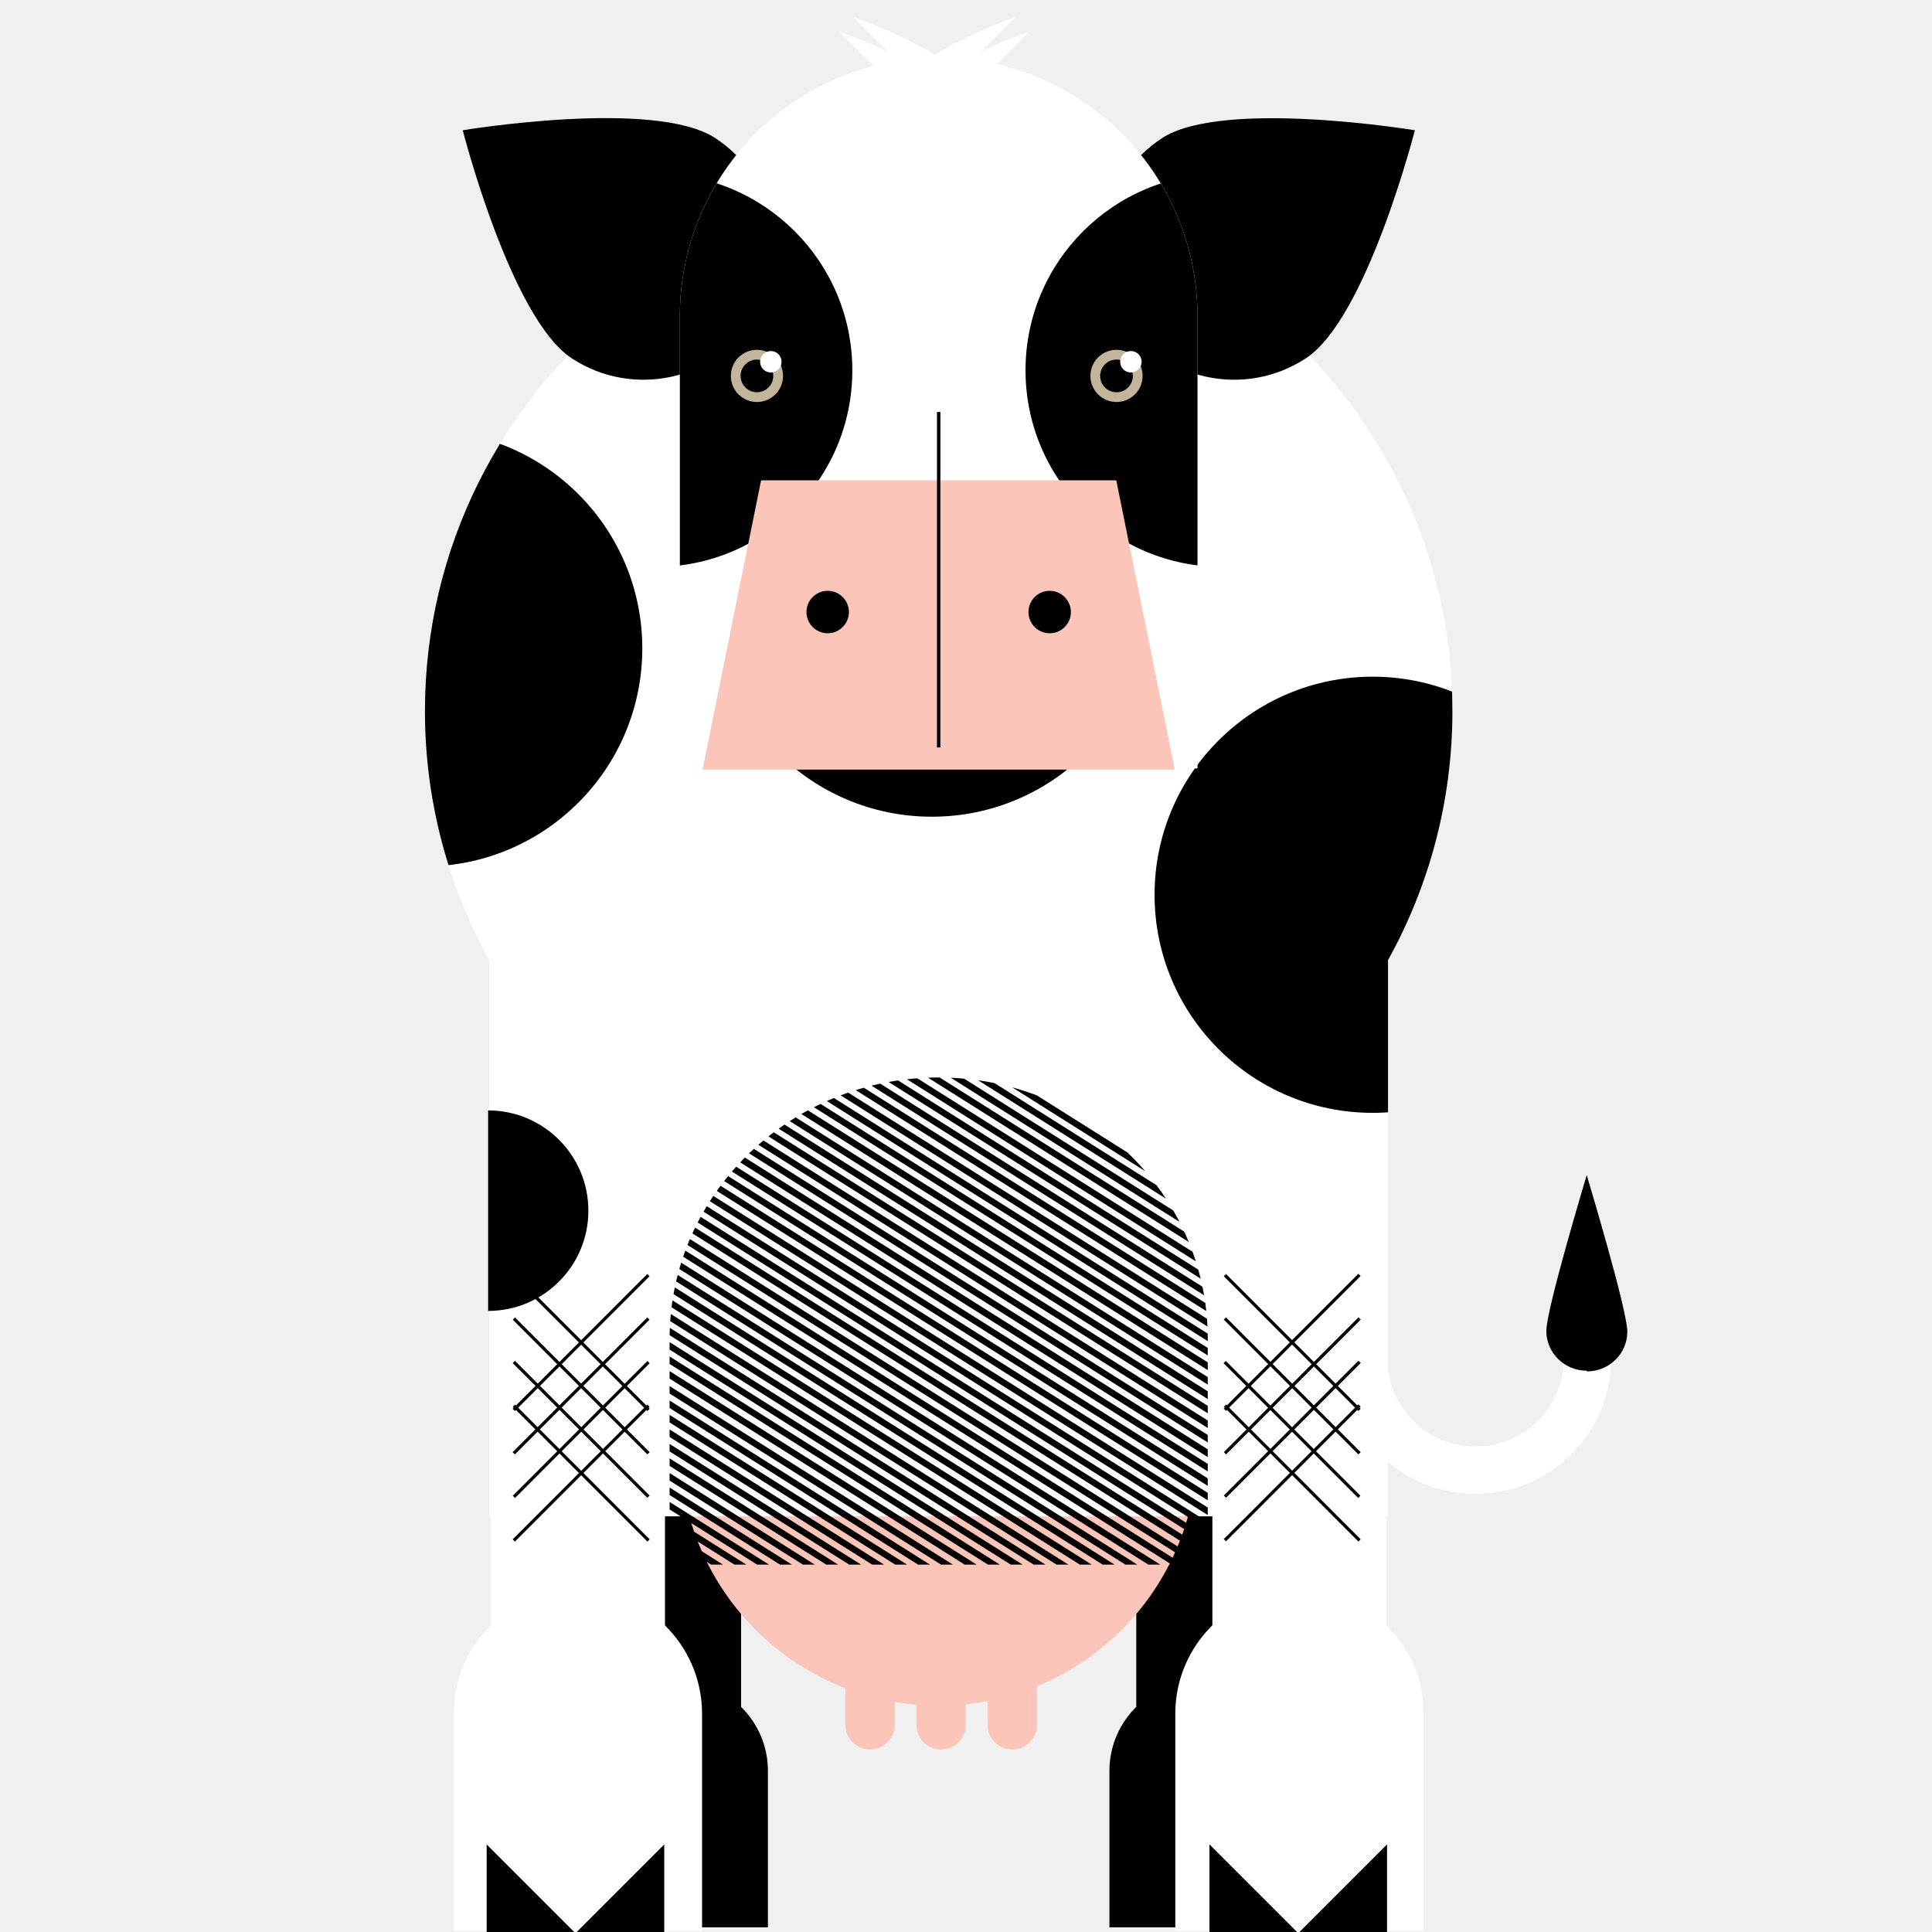
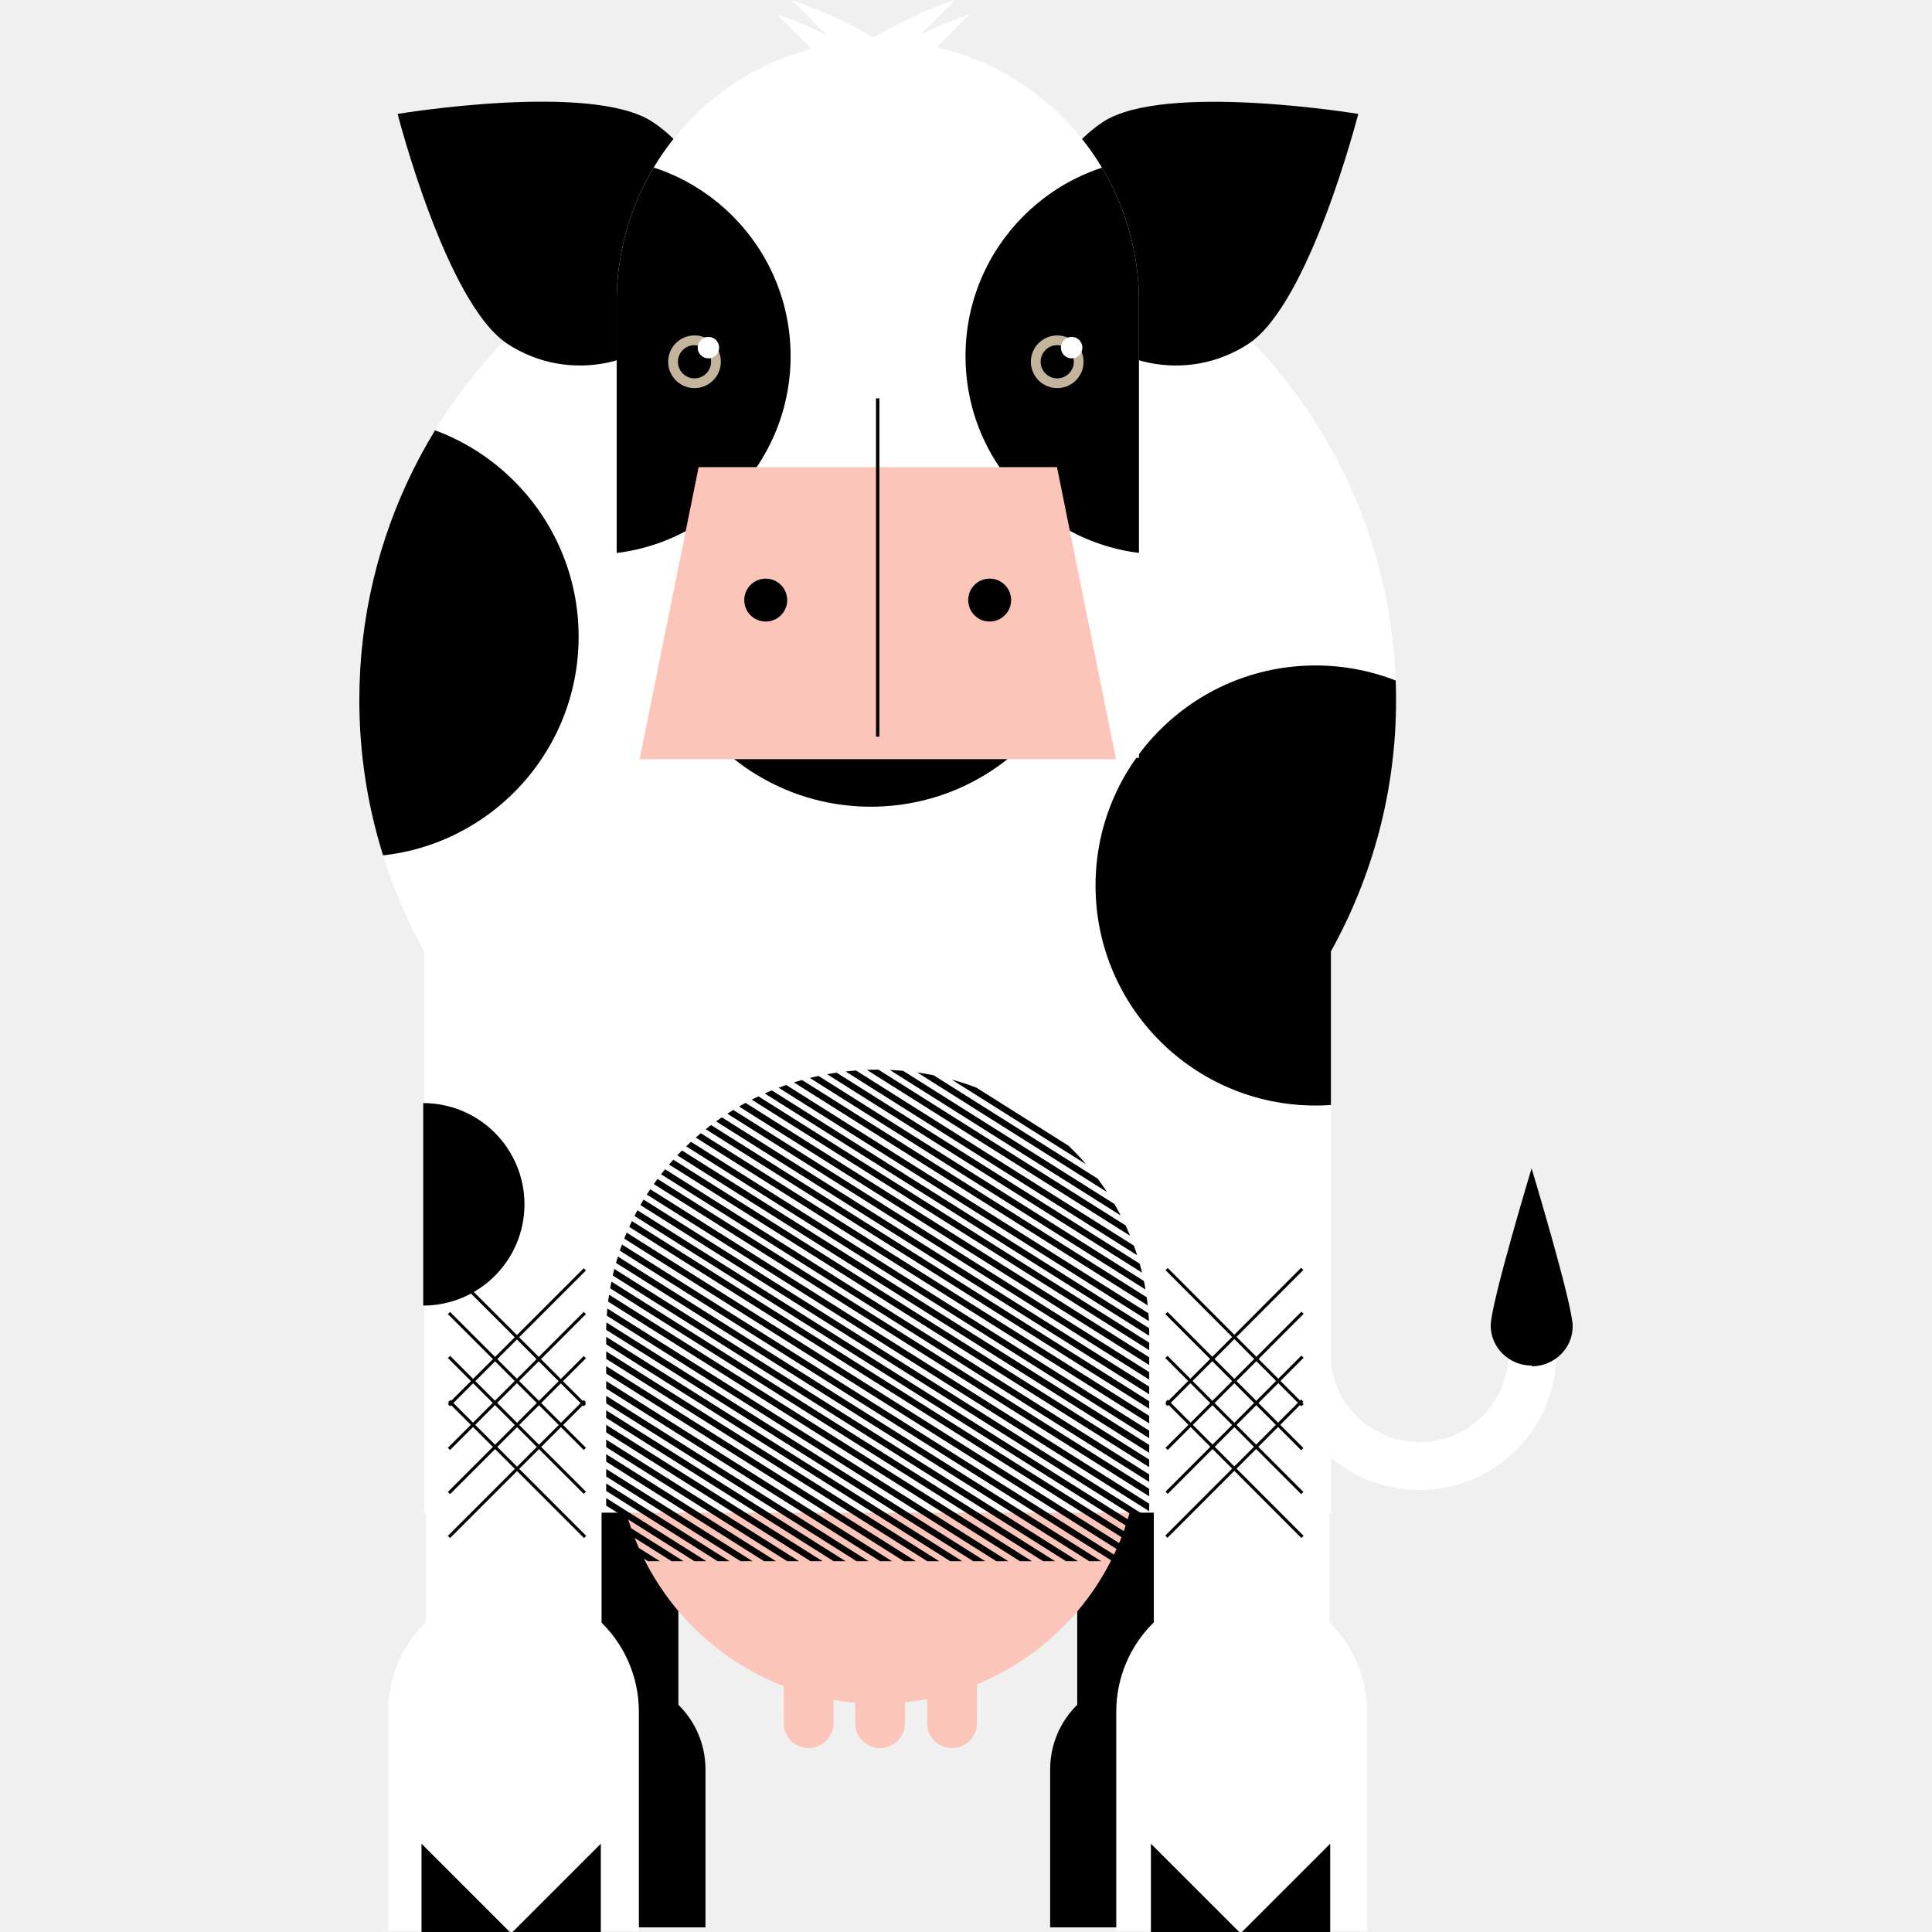
<svg xmlns="http://www.w3.org/2000/svg" xmlns:xlink="http://www.w3.org/1999/xlink" id="Layer_1" viewBox="0 0 792 792">
  <style>
    .st0{fill:#FFFFFF;} .st1{fill:#FBC5BA;} .st2{clip-path:url(#SVGID_3_);} .st3{clip-path:url(#SVGID_5_);} .st4{clip-path:url(#SVGID_8_);} .st5{clip-path:url(#SVGID_10_);} .st6{clip-path:url(#SVGID_12_);} .st7{clip-path:url(#SVGID_14_);} .st8{stroke:#C2B59B;stroke-width:4;}
  </style>
  <g id="Layer_2">
-     <path class="st0" d="M454.1 111.4C436.1 33.7 349.9 7.1 349.9 7.1l104.2 104.3z" />
-     <path class="st0" d="M448.3 117.2C430.2 39.5 344 13 344 13l104.3 104.2z" />
-     <path class="st0" d="M454.1 142.9c-18-77.7-104.2-104.2-104.2-104.2l104.2 104.2z" />
-     <path class="st0" d="M448.3 148.8C430.2 71.1 344 44.5 344 44.5l104.3 104.3z" />
-     <path class="st0" d="M311.9 111.4C330 33.7 416.2 7.1 416.2 7.1L311.9 111.4z" />
-     <path class="st0" d="M317.8 117.2C335.8 39.5 422 13 422 13L317.8 117.2z" />
-     <path class="st0" d="M311.9 142.9C330 65.2 416.2 38.7 416.2 38.7L311.9 142.9z" />
-     <path class="st0" d="M317.8 148.8C335.8 71.1 422 44.5 422 44.5L317.8 148.8z" />
-     <path id="SVGID_1_" class="st0" d="M549.3 371.7v185.1c0 30.7 24.9 55.6 55.6 55.6 30.7 0 55.6-24.9 55.6-55.6h-19.4c0 10-4 19-10.6 25.6-6.6 6.6-15.6 10.6-25.6 10.6-10 0-19-4-25.6-10.6-6.6-6.6-10.6-15.6-10.6-25.6V371.7h-19.4z" />
-     <path d="M650.5 561.9c-9.2 0-16.6-7.3-16.6-16.3s16.6-64 16.6-64M650.5 562.2c9.2 0 16.6-7.3 16.6-16.3s-16.6-64-16.6-64M314.8 790.1v-64.5c-.2-20.1-16.5-36.4-36.7-36.4s-36.5 16.3-36.7 36.4v64.5" />
-     <path d="M252.3 620.9h51.5v147.2h-51.5zM528.2 790.1v-64.5c-.2-20.1-16.5-36.4-36.7-36.4s-36.5 16.3-36.7 36.4v64.5" />
-     <path d="M465.8 620.9h51.5v147.2h-51.5z" />
-     <path class="st1" d="M278.7 407.8V594c.5 58.2 47.8 105.2 106.1 105.2s105.6-47 106.1-105.2V407.8" />
-     <path class="st1" d="M346.6 689.6v17.6c0 5.5 4.5 10 10.1 10 5.5 0 10-4.5 10.1-10v-17.6M375.7 689.6v17.6c0 5.5 4.5 10 10.1 10 5.5 0 10-4.5 10.1-10v-17.6M404.9 689.6v17.6c0 5.5 4.5 10 10.1 10 5.5 0 10-4.5 10.1-10v-17.6" />
-     <circle class="st0" cx="384.8" cy="291.5" r="210.6" />
-     <path class="st0" d="M287.8 791.5v-89.3c-.2-27.9-22.9-50.5-50.9-50.5s-50.7 22.5-50.9 50.5v89.3" />
-     <path class="st0" d="M201.2 557h71.4v204h-71.4zM583.6 791.5v-89.3c-.2-27.9-22.9-50.5-50.9-50.5s-50.7 22.5-50.9 50.5v89.3" />
-     <path class="st0" d="M497 557h71.4v204H497z" />
-     <path class="st0" d="M569 621.6V250.5c-.9-98-83-177.2-184.2-177.2s-183.3 79.2-184.2 177.2v371.1" />
+     <path class="st0" d="M429.8 105.2C411.6 26.8 324.6 0 324.6 0l105.2 105.2z" />
+     <path class="st0" d="M423.9 111.1C405.6 32.7 318.7 6 318.7 6l105.2 105.1z" />
+     <path class="st0" d="M429.8 137C411.6 58.6 324.6 31.9 324.6 31.9L429.8 137z" />
+     <path class="st0" d="M423.9 143C405.6 64.6 318.7 37.7 318.7 37.7L423.9 143z" />
+     <path class="st0" d="M286.3 105.2C304.5 26.8 391.5 0 391.5 0L286.3 105.2z" />
+     <path class="st0" d="M292.2 111.1C310.4 32.7 397.4 6 397.4 6L292.2 111.1z" />
+     <path class="st0" d="M286.3 137C304.5 58.6 391.5 31.9 391.5 31.9L286.3 137z" />
+     <path class="st0" d="M292.2 143C310.4 64.6 397.4 37.7 397.4 37.7L292.2 143z" />
+     <path id="SVGID_1_" class="st0" d="M525.8 367.9v186.8c0 31 25.1 56.1 56.1 56.1s56.1-25.1 56.1-56.1h-19.6c0 10.1-4 19.2-10.7 25.8-6.7 6.7-15.7 10.7-25.8 10.7s-19.2-4-25.8-10.7c-6.7-6.7-10.7-15.7-10.7-25.8V367.9h-19.6z" />
+     <path d="M627.9 559.8c-9.3 0-16.8-7.4-16.8-16.4s16.8-64.6 16.8-64.6m0 81.3c9.3 0 16.8-7.4 16.8-16.4s-16.8-64.6-16.8-64.6m-338.7 311V725c-.2-20.3-16.6-36.7-37-36.7s-36.8 16.4-37 36.7v65.1" />
+     <path d="M226.1 619.4h52v148.5h-52V619.4zm278.4 170.7V725c-.2-20.3-16.6-36.7-37-36.7s-36.8 16.4-37 36.7v65.1" />
+     <path d="M441.6 619.4h52v148.5h-52V619.4z" />
+     <path class="st1" d="M252.8 404.3v187.9c.5 58.7 48.2 106.2 107.1 106.2S466.5 651 467 592.2V404.3" />
+     <path class="st1" d="M321.3 688.7v17.8c0 5.5 4.5 10.1 10.2 10.1 5.5 0 10.1-4.5 10.2-10.1v-17.8m8.9 0v17.8c0 5.5 4.5 10.1 10.2 10.1 5.5 0 10.1-4.5 10.2-10.1v-17.8m9.1 0v17.8c0 5.5 4.5 10.1 10.2 10.1 5.5 0 10.1-4.5 10.2-10.1v-17.8" />
+     <circle class="st0" cx="359.8" cy="287" r="212.5" />
+     <path class="st0" d="M261.9 791.5v-90.1c-.2-28.2-23.1-51-51.4-51s-51.2 22.7-51.4 51v90.1" />
+     <path class="st0" d="M174.6 554.9h72v205.8h-72V554.9zm385.8 236.6v-90.1c-.2-28.2-23.1-51-51.4-51-28.3 0-51.2 22.7-51.4 51v90.1" />
+     <path class="st0" d="M473 554.9h72v205.8h-72V554.9z" />
+     <path class="st0" d="M545.7 620.1V245.6c-.9-98.9-83.8-178.8-185.9-178.8s-185 79.9-185.9 178.8v374.5" />
    <defs>
-       <path id="SVGID_2_" d="M595.4 291.5c0-67.5-31.7-127.5-81.1-166.1-33.3-32.9-79-53.2-129.5-53.2s-96.2 20.3-129.5 53.2C206 164 174.2 224 174.2 291.5c0 37 9.6 71.8 26.4 102.1V608H569V393.6c16.8-30.3 26.4-65.1 26.4-102.1z" />
+       <path id="SVGID_2_" d="M572.3 287c0-68.1-32-128.7-81.8-167.6-33.6-33.2-79.7-53.7-130.7-53.7s-97.1 20.5-130.7 53.7c-49.7 38.9-81.8 99.5-81.8 167.6 0 37.3 9.7 72.4 26.6 103v216.3h371.7V390c17-30.6 26.7-65.7 26.7-103z" />
    </defs>
    <clipPath id="SVGID_3_">
      <use xlink:href="#SVGID_2_" overflow="visible" />
    </clipPath>
-     <circle class="st2" cx="382" cy="245.4" r="89.4" />
+     <circle class="st2" cx="357" cy="240.5" r="90.2" />
+     <defs>
+       <path id="SVGID_4_" d="M572.3 287c0-68.1-32-128.7-81.8-167.6-33.6-33.2-79.7-53.7-130.7-53.7s-97.1 20.5-130.7 53.7c-49.7 38.9-81.8 99.5-81.8 167.6 0 37.3 9.7 72.4 26.6 103v216.3h371.7V390c17-30.6 26.7-65.7 26.7-103z" />
+     </defs>
+     <clipPath id="SVGID_5_">
+       <use xlink:href="#SVGID_4_" overflow="visible" />
+     </clipPath>
+     <circle class="st3" cx="539.3" cy="363" r="90.2" />
+     <defs>
+       <path id="SVGID_6_" d="M572.3 287c0-68.1-32-128.7-81.8-167.6-33.6-33.2-79.7-53.7-130.7-53.7s-97.1 20.5-130.7 53.7c-49.7 38.9-81.8 99.5-81.8 167.6 0 37.3 9.7 72.4 26.6 103v216.3h371.7V390c17-30.6 26.7-65.7 26.7-103z" />
+     </defs>
+     <clipPath id="SVGID_8_">
+       <use xlink:href="#SVGID_6_" overflow="visible" />
+     </clipPath>
+     <circle class="st4" cx="147" cy="261" r="90.2" />
+     <path d="M452.3 49.9c25.2-16.3 104.5-3.2 104.5-3.2s-19.9 77.9-45.1 94.3c-25.1 16.4-58.8 9.3-75.3-15.8s-9.3-58.8 15.9-75.3zm-184.9 0C242.3 33.5 163 46.7 163 46.7s19.9 77.9 45.1 94.3c25.1 16.4 58.8 9.3 75.3-15.8 16.3-25.1 9.1-58.8-16-75.3z" />
+     <defs>
+       <path id="SVGID_9_" d="M471.1 640v129.7-224.1c-.5-59.2-50.1-107.1-111.3-107.1s-110.7 47.8-111.3 107.1V640" />
+     </defs>
+     <clipPath id="SVGID_10_">
+       <use xlink:href="#SVGID_9_" overflow="visible" />
+     </clipPath>
+     <g class="st5">
+       <path d="M41.1 438.5l1.4-2.2 663.8 418.4-1.4 2.2L41.1 438.5zm-5.4 8.6l1.4-2.2 663.8 418.4-1.4 2.2L35.7 447.1zm2.6-4.3l1.4-2.2L703.5 859l-1.4 2.2L38.3 442.8zm658.4 426.9L32.9 451.3l1.4-2.2 663.9 418.4-1.5 2.2zm-666.4-414l1.4-2.2 663.8 418.4-1.4 2.2L30.3 455.7zm-5.5 8.6l1.4-2.2L690 880.4l-1.4 2.2L24.8 464.3zm666.5 414L27.5 459.9l1.4-2.2 663.8 418.4-1.4 2.2zM22.1 468.5l1.4-2.2 663.8 418.4-1.4 2.2L22.1 468.5zm-2.7 4.3l1.4-2.2L684.6 889l-1.4 2.2L19.4 472.8zm-5.4 8.6l1.4-2.2 663.8 418.4-1.4 2.2L14 481.4zm2.7-4.4l1.4-2.2 663.8 418.4-1.4 2.2L16.7 477zm-5.4 8.7l1.4-2.2 663.8 418.4-1.4 2.2L11.3 485.7zM8.6 490l1.4-2.2 663.8 418.4-1.4 2.2L8.6 490zm-5.4 8.6l1.4-2.2 663.8 418.4-1.4 2.2L3.2 498.6zm2.7-4.3l1.4-2.2 663.8 418.4-1.4 2.2L5.9 494.3zm-5.4 8.5l1.4-2.2L665.7 919l-1.4 2.2L.5 502.8zm-2.7 4.4l1.4-2.2L663 923.3l-1.4 2.2L-2.2 507.2zm-5.5 8.6l1.4-2.2L657.5 932l-1.4 2.2L-7.7 515.8zm2.8-4.3l1.4-2.2 663.8 418.4-1.4 2.2L-4.9 511.5zm-5.4 8.4l1.4-2.2 663.8 418.4-1.4 2.2-663.8-418.4zm661 422.8L-13 524.3l1.4-2.2 663.8 418.4-1.5 2.2zM-18.5 532.9l1.4-2.2 663.8 418.4-1.4 2.2-663.8-418.4zm2.7-4.4l1.4-2.2 663.8 418.4-1.4 2.2-663.8-418.4zm-5.3 8.7l1.4-2.2 663.8 418.4-1.4 2.2-663.8-418.4zm-2.7 4.2l1.4-2.2 663.8 418.4-1.4 2.2-663.8-418.4zm-5.5 8.7l1.4-2.2 663.8 418.4-1.4 2.2-663.8-418.4zm2.8-4.4l1.4-2.2 663.8 418.4-1.4 2.2-663.8-418.4zm-5.4 8.6l1.4-2.2 663.8 418.4-1.4 2.2-663.8-418.4zm-2.8 4.4l1.4-2.2 663.8 418.4-1.4 2.2-663.8-418.4zm-5.4 8.5l1.4-2.2 663.8 418.4-1.4 2.2-663.8-418.4zm2.8-4.2l1.4-2.2 663.8 418.4-1.4 2.2L-37.3 563zM621 989.9L-42.8 571.5l1.4-2.3 663.8 418.4-1.4 2.3zM-45.6 575.8l1.4-2.2L619.6 992l-1.4 2.2-663.8-418.4zm-5.3 8.5l1.4-2.2 663.8 418.4-1.4 2.2-663.8-418.4zm2.8-4.2l1.4-2.2 663.8 418.4-1.4 2.2-663.8-418.4zm-5.5 8.6l1.4-2.2 663.8 418.4-1.4 2.2-663.8-418.4zm661 422.6L-56.3 592.9l1.4-2.2L608.9 1009l-1.5 2.3zm-5.3 8.5L-61.7 601.5l1.4-2.2 663.8 418.4-1.4 2.1zM-59 597.2l1.4-2.2 663.8 418.4-1.4 2.2L-59 597.2zm-5.4 8.6l1.4-2.2L600.8 1022l-1.4 2.2-663.8-418.4zm-2.7 4.3l1.4-2.2 663.8 418.4-1.4 2.2-663.8-418.4zM591.3 1037L-72.6 618.6l1.4-2.2 663.9 418.4-1.4 2.2zM-69.8 614.5l1.4-2.2 663.8 418.4-1.4 2.2-663.8-418.4zm658.4 426.8L-75.2 623l1.4-2.2L590 1039.1l-1.4 2.2zM161.9 250.8l1.4-2.2L827.1 667l-1.4 2.2-663.8-418.4zm-5.5 8.5l1.4-2.2 663.8 418.4-1.4 2.2-663.8-418.4zm2.7-4.3l1.4-2.2 663.8 418.4-1.4 2.2L159.1 255zm-5.3 8.5l1.4-2.2L819 679.7l-1.4 2.2-663.8-418.4zm-2.7 4.4l1.4-2.2 663.8 418.4-1.4 2.2-663.8-418.4zm-5.5 8.6l1.4-2.2 663.8 418.4-1.4 2.2-663.8-418.4zm2.7-4.4l1.4-2.2 663.8 418.4-1.4 2.2-663.8-418.4zm-5.4 8.7l1.4-2.2L808.1 697l-1.4 2.2-663.8-418.4zM804 703.4L140.3 285.1l1.4-2.2 663.8 418.4-1.5 2.1zM134.8 293.7l1.4-2.2L800 709.8l-1.4 2.2-663.8-418.3zm2.7-4.4l1.4-2.2 663.8 418.4-1.4 2.2-663.8-418.4zm658.4 426.9L132.1 297.9l1.4-2.2L797.3 714l-1.4 2.2zM129.4 302.3l1.4-2.2 663.8 418.4-1.4 2.2-663.8-418.4zm-5.4 8.5l1.4-2.2L789.2 727l-1.4 2.2L124 310.8zm2.8-4.2l1.4-2.2L792 722.7l-1.4 2.2-663.8-418.3zm-5.4 8.5l1.4-2.2 663.8 418.4-1.4 2.2-663.8-418.4zm-2.9 4.3l1.4-2.2 663.8 418.4-1.4 2.2-663.8-418.4zm-5.3 8.5l1.4-2.2 663.8 418.4-1.4 2.2-663.8-418.4zm2.7-4.2l1.4-2.2 663.8 418.4-1.4 2.2-663.8-418.4zm658.3 426.9L110.5 332.3l1.4-2.3 663.8 418.4-1.5 2.2zM107.7 336.5l1.4-2.2 663.8 418.4-1.4 2.2-663.8-418.4zm-5.3 8.6l1.4-2.2 663.8 418.4-1.4 2.2-663.8-418.4zm666.5 414.1L105 340.9l1.4-2.3L770.3 757l-1.4 2.2zM99.7 349.4l1.4-2.2 663.8 418.4-1.4 2.2L99.7 349.4zm-2.8 4.3l1.4-2.2 663.8 418.4-1.4 2.2L96.9 353.7zm658.5 426.9L91.5 362.2l1.4-2.2 663.9 418.4-1.4 2.2zm2.6-4.2L94.2 358l1.4-2.3L759.4 774l-1.4 2.4zM88.9 366.6l1.4-2.2 663.8 418.4-1.4 2.2L88.9 366.6zm-2.7 4.2l1.4-2.2L751.4 787l-1.4 2.2L86.2 370.8zm-5.5 8.6l1.4-2.2 663.8 418.4-1.4 2.2L80.7 379.4zm2.8-4.2l1.4-2.2 663.8 418.4-1.4 2.2L83.5 375.2zm658.4 426.9L78 383.7l1.4-2.2 663.9 418.4-1.4 2.2zM75.4 387.9l1.4-2.2 663.8 418.4-1.4 2.2L75.4 387.9zm-5.5 8.7l1.4-2.2 663.8 418.4-1.4 2.2L69.9 396.6zm2.8-4.3l1.4-2.2 663.8 418.4-1.4 2.2L72.7 392.3zm-5.5 8.6l1.4-2.2 663.8 418.4-1.4 2.2L67.2 400.9zm-2.7 4.3l1.4-2.2 663.8 418.4-1.4 2.2L64.5 405.2zm-5.4 8.5l1.4-2.2 663.8 418.4-1.4 2.2L59.1 413.7zm666.5 414.1L61.9 409.5l1.4-2.2L727 825.6l-1.4 2.2zM56.4 418.1l1.4-2.2 663.8 418.4-1.4 2.2L56.4 418.1zm-2.8 4.2l1.4-2.2 663.8 418.4-1.4 2.2L53.6 422.3zm658.5 426.9L48.3 430.9l1.4-2.2L713.5 847l-1.4 2.2zM51 426.6l1.4-2.2 663.8 418.4-1.4 2.2L51 426.6zm658.4 427L45.6 435.2 47 433l663.8 418.4-1.4 2.2zM279.3 60.4l1.4-2.2 663.8 418.4-1.4 2.2L279.3 60.4zm-5.3 8.5l1.4-2.2 663.8 418.4-1.4 2.2L274 68.9zm2.6-4.2l1.4-2.2 663.8 418.4-1.4 2.2L276.6 64.7zm-5.3 8.5l1.4-2.2 663.8 418.4-1.4 2.2L271.3 73.2zm-2.8 4.3l1.4-2.2 663.8 418.4-1.4 2.2L268.5 77.5zm-5.4 8.7l1.4-2.2 663.8 418.4-1.4 2.2L263.1 86.2zm2.8-4.4l1.4-2.2L931 498l-1.4 2.2L265.9 81.8zm-5.4 8.6l1.4-2.2 663.8 418.4-1.4 2.2L260.5 90.4zm-2.8 4.3l1.4-2.2 663.8 418.4-1.4 2.2L257.7 94.7zm658.4 426.9L252.3 103.2l1.4-2.2 663.9 418.4-1.5 2.2zm2.6-4.3L255 99l1.4-2.3L920.1 515l-1.4 2.3zm-5.3 8.6L249.5 107.6l1.5-2.3 663.8 418.4-1.4 2.2zM246.9 111.8l1.4-2.2L912.1 528l-1.4 2.2-663.8-418.4zm658.3 426.9L241.5 120.4l1.4-2.2 663.8 418.4-1.5 2.1zM244.3 116.1l1.4-2.2 663.8 418.4-1.4 2.2-663.8-418.4zm658.3 427L238.7 124.7l1.4-2.2L904 540.7l-1.4 2.4zM236.1 128.9l1.4-2.2 663.8 418.4-1.4 2.2-663.8-418.4zm-5.5 8.6l1.4-2.2 663.8 418.4-1.4 2.2-663.8-418.4zm2.8-4.2l1.4-2.2 663.8 418.4-1.4 2.2-663.8-418.4zm658.3 426.9L227.9 141.9l1.4-2.2 663.8 418.2-1.4 2.3zM225.2 146.1l1.4-2.2 663.8 418.4-1.4 2.2-663.8-418.4zM883.6 573L219.9 154.7l1.4-2.2L885 570.8l-1.4 2.2zM703.1 450.2l184.7 116.2-1.4 2.3-663.8-418.3 1.4-2.2 479.1 302M217.2 159l1.4-2.2 663.8 418.4-1.4 2.2L217.2 159zm-2.8 4.3l1.4-2.2 663.8 418.4-1.4 2.2-663.8-418.4zm-5.3 8.5l1.4-2.2L874.3 588l-1.4 2.2-663.8-418.4zm2.6-4.2l1.4-2.2 663.8 418.4-1.4 2.2-663.8-418.4zm-5.3 8.6l1.4-2.2 663.8 418.4-1.4 2.2-663.8-418.4zm-2.8 4.2l1.4-2.2 663.8 418.4-1.4 2.2-663.8-418.4zm-5.4 8.7l1.4-2.2 663.8 418.4-1.4 2.2-663.8-418.4zm666.5 414L200.9 184.8l1.4-2.2L866.1 601l-1.4 2.1zm-5.4 8.6L195.6 193.3l1.4-2.2 663.8 418.4-1.5 2.2zM192.8 197.6l1.4-2.2L858 613.7l-1.4 2.2-663.8-418.3zm-5.4 8.6l1.4-2.2 663.8 418.4-1.4 2.2-663.8-418.4zm2.7-4.3l1.4-2.2 663.8 418.4-1.4 2.2-663.8-418.4zm-5.5 8.6l1.4-2.2 663.8 418.4-1.4 2.2-663.8-418.4zm-2.6 4.2l1.4-2.2 663.8 418.4-1.4 2.2L182 214.7zm-5.3 8.7l1.4-2.2 663.8 418.4-1.4 2.2-663.8-418.4zm666.4 414L179.3 219.1l1.4-2.2 663.8 418.4-1.4 2.1zM173.8 227.7l1.4-2.2L839 643.8l-1.4 2.2-663.8-418.3zm-2.6 4.3l1.4-2.2 663.8 418.4-1.4 2.2L171.2 232zm-5.3 8.5l1.4-2.2 663.8 418.4-1.4 2.2-663.8-418.4zm2.6-4.3l1.4-2.2 663.8 418.4-1.4 2.2-663.8-418.4zm658.3 426.9L163.1 244.8l1.4-2.2L828.3 661l-1.5 2.1zM400.2-127.5l1.4-2.2 663.8 418.4-1.4 2.2-663.8-418.4zm-5.5 8.6l1.4-2.2 663.8 418.4-1.4 2.2-663.8-418.4zm2.8-4.2l1.4-2.2 663.8 418.4-1.4 2.2-663.8-418.4zm-5.4 8.5l1.4-2.2 663.8 418.4-1.4 2.2-663.8-418.4zm-2.9 4.3l1.4-2.2 663.8 418.4-1.4 2.2-663.8-418.4zm-5.3 8.6l1.4-2.2 663.8 418.4-1.4 2.2-663.8-418.4zm2.8-4.3l1.4-2.2 663.8 418.4-1.4 2.2L386.7-106zm-5.5 8.7l1.4-2.2 663.8 418.4-1.4 2.2L381.2-97.3zm-2.7 4.2l1.4-2.2L1043.7 323l-1.4 2.2L378.5-93.1zm-5.4 8.5l1.4-2.2 663.8 418.4-1.4 2.2L373.1-84.6zm2.7-4.2l1.4-2.2L1041 327.3l-1.4 2.2L375.8-88.8zm658.4 426.9L370.4-80.2l1.4-2.2 663.8 418.2-1.4 2.3zM367.7-76l1.4-2.2 663.8 418.4-1.4 2.2L367.7-76zm-5.4 8.7l1.4-2.2 663.8 418.4-1.4 2.2L362.3-67.3zm2.7-4.4l1.4-2.2 663.8 418.4-1.4 2.2L365-71.7zm-5.4 8.6l1.4-2.2 663.8 418.4-1.4 2.2L359.6-63.1zm-2.7 4.3l1.4-2.2 663.8 418.4-1.4 2.2L356.9-58.8zm-5.5 8.6l1.4-2.2L1016.6 366l-1.4 2.2L351.4-50.2zm2.8-4.3l1.4-2.2 663.8 418.4-1.4 2.2L354.2-54.5zm-5.4 8.6l1.4-2.2L1014 370.2l-1.4 2.2L348.8-45.9zm-2.7 4.2l1.4-2.2 663.8 418.4-1.4 2.2L346.1-41.7zm-5.5 8.6l1.4-2.2L1005.8 383l-1.4 2.2L340.6-33.1zM1007.1 381L343.4-37.3l1.4-2.2 663.8 418.4-1.5 2.1zM337.9-28.7l1.4-2.2 663.8 418.4-1.4 2.2L337.9-28.7zm-2.7 4.3l1.4-2.2 663.8 418.4-1.4 2.2L335.2-24.4zm658.4 426.8L329.9-15.8l1.4-2.3L995 400.2l-1.4 2.2zm2.7-4.2L332.6-20.2l1.4-2.2L997.8 396l-1.5 2.2zM327.1-11.6l1.4-2.2 663.8 418.4-1.4 2.2L327.1-11.6zm-2.6 4.3l1.4-2.2 663.8 418.4-1.4 2.2L324.5-7.3zm-5.4 8.6l1.4-2.2 663.8 418.4-1.4 2.2L319.1 1.3zm2.5-4.3l1.4-2.2 663.8 418.4-1.4 2.2L321.6-3zm658.5 426.9L316.3 5.5l1.4-2.2 663.8 418.4-1.4 2.2zm-2.7 4.3L313.6 9.9l1.4-2.3L978.8 426l-1.4 2.2zM308.2 18.4l1.4-2.2 663.8 418.4-1.4 2.2L308.2 18.4zm2.7-4.2l1.4-2.2 663.8 418.4-1.4 2.2L310.9 14.2zm-5.4 8.5l1.4-2.2 663.8 418.4-1.4 2.2L305.5 22.7zm-2.6 4.3l1.4-2.2 663.8 418.4-1.4 2.2L302.9 27zm658.3 427L297.4 35.6l1.4-2.3 663.9 418.4-1.5 2.3zM300.1 31.3l1.4-2.2 663.8 418.4-1.4 2.2L300.1 31.3zm658.4 426.9L294.6 39.9l1.5-2.2L959.9 456l-1.4 2.2zM292 44.2l1.4-2.2 663.8 418.4-1.4 2.2L292 44.2zm-5.4 8.5l1.4-2.2 663.8 418.4-1.4 2.2L286.6 52.7zm2.7-4.3l1.4-2.2 663.8 418.4-1.4 2.2L289.3 48.4zm-5.5 8.6l1.4-2.2L949 473.2l-1.4 2.2L283.8 57z" />
+     </g>
+     <path id="SVGID_7_" class="st0" d="M466.9 310.7V122.8c-.5-58.7-48.2-106.2-107.1-106.2s-106.5 47.5-107 106.2v187.9" />
+     <defs>
+       <path id="SVGID_11_" d="M466.9 310.7V122.8c-.5-58.7-48.2-106.2-107.1-106.2s-106.5 47.5-107 106.2v187.9" />
+     </defs>
+     <clipPath id="SVGID_12_">
+       <use xlink:href="#SVGID_11_" overflow="visible" />
+     </clipPath>
+     <circle class="st6" cx="477.1" cy="146" r="81.3" />
    <g>
      <defs>
-         <path id="SVGID_4_" d="M595.4 291.5c0-67.5-31.7-127.5-81.1-166.1-33.3-32.9-79-53.2-129.5-53.2s-96.2 20.3-129.5 53.2C206 164 174.2 224 174.2 291.5c0 37 9.6 71.8 26.4 102.1V608H569V393.6c16.8-30.3 26.4-65.1 26.4-102.1z" />
+         <path id="SVGID_13_" d="M466.9 310.7V122.8c-.5-58.7-48.2-106.2-107.1-106.2s-106.5 47.5-107 106.2v187.9" />
      </defs>
-       <clipPath id="SVGID_5_">
-         <use xlink:href="#SVGID_4_" overflow="visible" />
+       <clipPath id="SVGID_14_">
+         <use xlink:href="#SVGID_13_" overflow="visible" />
      </clipPath>
-       <circle class="st3" cx="562.7" cy="366.8" r="89.4" />
+       <circle class="st7" cx="242.8" cy="146" r="81.3" />
    </g>
    <g>
-       <defs>
-         <path id="SVGID_6_" d="M595.4 291.5c0-67.5-31.7-127.5-81.1-166.1-33.3-32.9-79-53.2-129.5-53.2s-96.2 20.3-129.5 53.2C206 164 174.2 224 174.2 291.5c0 37 9.6 71.8 26.4 102.1V608H569V393.6c16.8-30.3 26.4-65.1 26.4-102.1z" />
-       </defs>
-       <clipPath id="SVGID_8_">
-         <use xlink:href="#SVGID_6_" overflow="visible" />
-       </clipPath>
-       <circle class="st4" cx="173.9" cy="265.8" r="89.4" />
+       <circle class="st8" cx="433.4" cy="148.3" r="8.8" />
+       <circle class="st8" cx="284.7" cy="148.3" r="8.8" />
+       <circle class="st0" cx="290.4" cy="142.5" r="4.4" />
+       <circle class="st0" cx="439.3" cy="142.5" r="4.4" />
+     </g>
+     <path class="st1" d="M457.5 311.2H262.2l24.2-119.7h146.9l24.2 119.7z" />
+     <g>
+       <circle cx="405.7" cy="246" r="8.8" />
+       <circle cx="313.9" cy="246" r="8.8" />
+     </g>
+     <path d="M360.5 302h-1.4V163.3h1.4m-187 288.9c22.9 0 41.5 18.6 41.5 41.5s-18.6 41.5-41.5 41.5m-.7 220.6V792H209m37.3-36.2V792h-36.2m261.7-36.2V792H508m37.3-36.2V792h-36.2" />
+     <g>
+       <path d="M183.7 574.8l.9-.9 55.7 55.7-.9.9-55.7-55.7zm-.1-18.1l.9-.9 55.7 55.7-.9.9-55.7-55.7zm0-18l.9-.9 55.7 55.7-.9.9-55.7-55.7zm0-17.9l.9-.9 55.7 55.7-.9.9-55.7-55.7z" />
    </g>
    <g>
-       <path d="M476.4 56.6c25-16.2 103.6-3.2 103.6-3.2s-19.7 77.2-44.7 93.5c-24.9 16.3-58.3 9.2-74.6-15.7-16.3-24.9-9.2-58.3 15.7-74.6zM293.2 56.6c-24.9-16.3-103.5-3.2-103.5-3.2s19.7 77.2 44.7 93.5c24.9 16.3 58.3 9.2 74.6-15.7 16.2-24.9 9.1-58.3-15.8-74.6z" />
+       <path d="M183.6 629.6l55.7-55.7.9.9-55.7 55.7-.9-.9zm0-18l55.7-55.7.9.9-55.7 55.7-.9-.9zm0-18.1l55.7-55.7.9.9-55.7 55.7-.9-.9zm0-17.9l55.7-55.7.9.9-55.7 55.7-.9-.9z" />
    </g>
    <g>
-       <defs>
-         <path id="SVGID_9_" d="M495.1 641.4v128.5-222.1c-.5-58.7-49.7-106.1-110.3-106.1s-109.7 47.4-110.3 106.1v93.6" />
-       </defs>
-       <clipPath id="SVGID_10_">
-         <use xlink:href="#SVGID_9_" overflow="visible" />
-       </clipPath>
-       <g class="st5">
-         <path d="M68.926 441.71l1.386-2.198 657.85 414.616-1.387 2.2zM63.557 450.158l1.386-2.2 657.85 414.617-1.387 2.2zM66.176 445.903l1.386-2.2 657.85 414.617-1.386 2.2zM718.7 869L60.8 454.4l1.4-2.2 657.9 414.6zM58.23 458.694l1.386-2.2 657.85 414.617-1.387 2.2zM52.808 467.227l1.386-2.2 657.85 414.616-1.386 2.2zM713.3 877.5L55.5 462.9l1.4-2.2 657.8 414.6zM50.057 471.416l1.386-2.2 657.85 414.617-1.387 2.2zM47.437 475.672l1.387-2.2 657.85 414.617-1.387 2.2zM42.11 484.21l1.386-2.2 657.85 414.617-1.387 2.2zM44.784 479.868l1.386-2.2 657.85 414.617-1.387 2.2zM39.36 488.4l1.387-2.2 657.85 414.616-1.387 2.2zM36.686 492.74l1.386-2.198 657.85 414.616-1.387 2.2zM31.415 501.193l1.386-2.2L690.65 913.61l-1.385 2.2zM34.018 496.986l1.387-2.2 657.85 414.617-1.387 2.2zM28.66 505.385l1.388-2.2L687.898 917.8l-1.387 2.2zM25.99 509.724l1.388-2.2 657.85 414.617-1.387 2.2zM20.567 518.256l1.387-2.2 657.85 414.617-1.387 2.2zM23.324 513.968l1.386-2.2 657.85 414.617-1.386 2.2zM17.965 522.368l1.387-2.2 657.85 414.617-1.387 2.2zM673.1 941.3L15.3 526.7l1.4-2.2 657.8 414.6zM9.872 535.238l1.387-2.2 657.848 414.617-1.386 2.2zM12.544 530.9l1.386-2.2 657.85 414.616-1.387 2.2zM7.254 539.494l1.386-2.2 657.85 414.617-1.387 2.2zM4.604 543.69l1.386-2.2 657.85 414.616-1.387 2.2zM-.825 552.223l1.387-2.2 657.85 414.616-1.387 2.2zM1.982 547.945l1.386-2.2 657.85 414.617-1.386 2.2zM-3.442 556.477l1.386-2.2 657.85 414.617-1.386 2.2zM-6.16 560.807l1.386-2.2 657.85 414.617-1.387 2.2zM-11.518 569.205l1.386-2.2 657.85 414.616-1.386 2.2zM-8.767 565.016l1.386-2.2 657.85 414.616-1.387 2.2zM643.6 988.1L-14.2 573.5l1.4-2.3L645 985.8zM-16.942 577.735l1.386-2.2 657.85 414.617-1.387 2.2zM-22.22 586.19l1.386-2.2 657.85 414.618-1.386 2.2zM-19.465 581.998l1.387-2.2 657.85 414.617-1.387 2.2zM-24.888 590.53l1.386-2.2 657.85 414.616-1.386 2.2zM630.2 1009.3L-27.6 594.7l1.4-2.2 657.8 414.6zM624.9 1017.8L-32.9 603.2l1.4-2.2 657.8 414.6zM-30.257 598.974l1.386-2.2 657.85 414.617-1.387 2.2zM-35.583 607.513l1.387-2.2 657.85 414.617-1.387 2.2zM-38.332 611.703l1.386-2.2 657.85 414.617-1.387 2.2zM614.2 1034.8L-43.7 620.2l1.4-2.2 657.9 414.6zM-41.008 616.045l1.386-2.2 657.85 414.616-1.387 2.2zM611.5 1039.1L-46.3 624.5l1.4-2.2 657.8 414.6z" />
-         <g>
-           <path d="M188.602 255.625l1.387-2.2 657.848 414.617-1.386 2.2zM183.234 264.072l1.386-2.2 657.85 414.616-1.386 2.2zM185.853 259.816l1.386-2.2 657.85 414.617-1.388 2.2zM180.58 268.267l1.387-2.2 657.85 414.617-1.387 2.2zM177.905 272.61l1.386-2.2 657.85 414.616-1.385 2.2zM172.485 281.14l1.387-2.2 657.85 414.616-1.387 2.2zM175.156 276.8l1.386-2.2 657.85 414.616-1.387 2.2zM169.818 285.383l1.386-2.2L829.054 697.8l-1.386 2.2zM825 704.2L167.2 289.6l1.4-2.2L826.4 702zM161.79 298.123l1.385-2.2 657.85 414.617-1.386 2.2zM164.46 293.782l1.387-2.2L823.697 706.2l-1.387 2.198zM817 716.9L159.1 302.3l1.4-2.2 657.9 414.6zM156.448 306.71l1.386-2.2 657.85 414.615-1.386 2.2zM151.09 315.107l1.388-2.2 657.85 414.616-1.387 2.2zM153.844 310.915l1.387-2.2L813.08 723.33l-1.386 2.2zM148.473 319.363l1.386-2.2L807.71 731.78l-1.388 2.2zM145.67 323.638l1.385-2.2 657.85 414.617-1.386 2.2zM140.396 332.09l1.387-2.198 657.85 414.616-1.387 2.2zM143.053 327.892l1.386-2.2L802.29 740.31l-1.388 2.198zM795.5 751L137.7 336.4l1.4-2.3 657.8 414.6zM134.975 340.62l1.386-2.2 657.85 414.617-1.386 2.2zM129.702 349.072l1.386-2.2 657.85 414.616-1.386 2.2zM790.2 759.5L132.3 344.9l1.4-2.3 657.9 414.6zM127.03 353.414l1.385-2.2 657.85 414.617-1.387 2.2zM124.28 357.6l1.388-2.2 657.85 414.617-1.387 2.2zM776.8 780.7L118.9 366.1l1.4-2.2 657.9 414.6zM779.4 776.5L121.6 361.9l1.4-2.3 657.8 414.6zM116.333 370.395l1.386-2.2 657.848 414.617-1.386 2.2zM113.582 374.588l1.386-2.2 657.85 414.616-1.386 2.2zM108.16 383.117l1.387-2.2 657.85 414.617-1.387 2.2zM110.912 378.927l1.386-2.2 657.85 414.616-1.386 2.2zM763.4 802L105.5 387.4l1.4-2.2 657.9 414.6zM102.888 391.57l1.386-2.2 657.85 414.615-1.386 2.2zM97.462 400.103l1.386-2.2 657.85 414.617-1.387 2.2zM100.21 395.913l1.387-2.2 657.85 414.616-1.386 2.2zM94.792 404.44l1.386-2.198 657.85 414.616-1.387 2.2zM92.124 408.686l1.387-2.2 657.85 414.617-1.386 2.2zM86.765 417.086l1.386-2.2L746 829.504l-1.386 2.2zM747.3 827.5L89.5 412.9l1.4-2.2 657.8 414.6zM84.096 421.426l1.386-2.2 657.85 414.617-1.387 2.2zM81.345 425.615l1.386-2.2 657.85 414.617-1.386 2.2zM733.9 848.7L76.1 434.1l1.4-2.2 657.8 414.6zM78.726 429.873l1.386-2.2 657.85 414.617-1.386 2.2zM731.2 853L73.4 438.4l1.4-2.2 657.8 414.6z" />
-         </g>
-         <g>
-           <path d="M304.978 66.937l1.386-2.2 657.85 414.617-1.386 2.2zM299.707 75.386l1.386-2.2 657.85 414.616-1.387 2.2zM302.313 71.18l1.386-2.2 657.85 414.616-1.387 2.2zM297.088 79.644l1.386-2.2 657.85 414.617-1.387 2.2zM294.284 83.916l1.387-2.2 657.85 414.617-1.386 2.2zM288.945 92.502l1.387-2.2 657.85 414.617-1.387 2.2zM291.667 88.173l1.386-2.2 657.85 414.617-1.387 2.2zM286.34 96.707l1.387-2.2 657.85 414.617-1.387 2.2zM283.587 100.904l1.386-2.2 657.85 414.617-1.386 2.2zM936.1 524L278.2 109.4l1.4-2.2 657.9 414.6zM938.7 519.8L280.9 105.2l1.4-2.3 657.8 414.6zM933.4 528.3L275.5 113.7l1.5-2.3L934.8 526zM272.89 117.886l1.386-2.2 657.85 414.616-1.386 2.2zM925.3 541L267.5 126.4l1.4-2.2 657.8 414.6zM270.272 122.143l1.386-2.2 657.85 414.617-1.387 2.2zM922.7 545.3L264.8 130.7l1.4-2.2L924.1 543zM262.196 134.87l1.386-2.2 657.85 414.617-1.387 2.2zM256.773 143.4l1.386-2.2 657.85 414.615-1.387 2.2zM259.524 139.21l1.386-2.2 657.85 414.616-1.387 2.2zM911.9 562.3L254.1 147.7l1.4-2.2L913.3 560zM251.353 151.93l1.386-2.2 657.85 414.616-1.387 2.2zM903.9 575L246.1 160.4l1.4-2.2 657.8 414.6zM725 453.3l183 115.2-1.4 2.3-657.8-414.6 1.4-2.2L725 453.3M243.404 164.723l1.386-2.2L902.64 577.14l-1.386 2.2zM240.655 168.912l1.386-2.2 657.85 414.616-1.385 2.2zM235.382 177.365l1.386-2.2 657.85 414.616-1.386 2.2zM238.037 173.168l1.386-2.2 657.85 414.616-1.386 2.2zM232.707 181.707l1.387-2.2 657.85 414.617-1.387 2.2zM229.957 185.898l1.387-2.2 657.85 414.617-1.387 2.2zM224.62 194.48l1.387-2.2 657.85 414.617-1.387 2.2zM885.1 604.8L227.3 190.2l1.4-2.2 657.8 414.6zM879.8 613.3L222 198.7l1.4-2.2 657.8 414.6zM219.26 202.88l1.388-2.2L878.498 615.3l-1.387 2.2zM213.924 211.465l1.386-2.2L873.16 623.88l-1.387 2.2zM216.586 207.224l1.387-2.2 657.85 414.616-1.387 2.2zM211.166 215.753l1.387-2.2 657.85 414.617-1.387 2.2zM208.567 219.864l1.386-2.2 657.85 414.616-1.386 2.2zM203.275 228.46l1.386-2.2 657.85 414.617-1.385 2.2zM863.7 638.8L205.9 224.2l1.4-2.2 657.8 414.6zM200.472 232.737l1.386-2.2 657.85 414.616-1.387 2.2zM197.853 236.99l1.387-2.2L857.09 649.41l-1.387 2.2zM192.58 245.44l1.386-2.198 657.85 414.616-1.387 2.2zM195.198 241.19l1.386-2.2 657.85 414.616-1.387 2.2zM847.6 664.3L189.8 249.7l1.4-2.2L849 662.1z" />
-         </g>
-         <g>
-           <path d="M424.808-119.232l1.386-2.2 657.85 414.617-1.387 2.2zM419.385-110.7l1.386-2.2 657.85 414.616-1.386 2.2zM422.136-114.89l1.386-2.2 657.85 414.616-1.386 2.2zM416.765-106.443l1.386-2.2L1076 305.974l-1.386 2.2zM413.96-102.167l1.386-2.2 657.85 414.616-1.386 2.2zM408.69-93.72l1.385-2.2 657.85 414.618-1.387 2.2zM411.44-97.907l1.385-2.2 657.85 414.617-1.387 2.2zM406.017-89.376l1.386-2.2 657.85 414.617-1.387 2.2zM403.265-85.185l1.387-2.2 657.85 414.616-1.387 2.2zM397.992-76.732l1.386-2.2 657.85 414.616-1.387 2.2zM400.647-80.93l1.386-2.2 657.85 414.616-1.387 2.2zM1053.1 342.2L395.3-72.4l1.4-2.2 657.8 414.5zM392.57-68.2l1.386-2.2 657.85 414.616-1.387 2.2zM387.23-59.617l1.387-2.2 657.85 414.617-1.387 2.2zM389.95-63.946l1.388-2.2 657.85 414.616-1.387 2.2zM384.625-55.407l1.386-2.2 657.85 414.616-1.386 2.2zM381.873-51.215l1.387-2.2 657.85 414.617-1.387 2.2zM376.45-42.685l1.386-2.2 657.85 414.617-1.387 2.2zM379.202-46.878l1.386-2.2 657.85 414.617-1.386 2.198zM373.83-38.43l1.387-2.2 657.85 414.617-1.387 2.2zM371.18-34.235l1.385-2.2 657.85 414.617-1.387 2.2zM365.754-25.704l1.386-2.2 657.85 414.617-1.386 2.2zM1026.3 384.7L368.5-29.9l1.4-2.2 657.8 414.6zM363.082-21.363l1.386-2.2 657.85 414.617-1.387 2.2zM360.417-17.12l1.386-2.2 657.85 414.617-1.387 2.2zM1012.9 405.9L355.1-8.6l1.4-2.3 657.8 414.6zM1015.6 401.7L357.8-12.9l1.4-2.2L1017 399.5zM352.387-4.382l1.386-2.2 657.85 414.617-1.386 2.2zM349.77-.126l1.386-2.2 657.85 414.616-1.387 2.2zM344.442 8.41l1.386-2.198 657.85 414.616-1.386 2.2zM346.965 4.15l1.386-2.2 657.85 414.617-1.386 2.2zM999.5 427.2L341.7 12.6l1.4-2.2L1000.9 425zM996.8 431.5L339 16.9l1.4-2.3 657.8 414.6zM333.66 25.342l1.388-2.2 657.85 414.617-1.387 2.198zM336.27 21.132l1.386-2.2 657.85 414.617-1.387 2.198zM330.995 29.588l1.386-2.2 657.85 414.616-1.386 2.2zM328.377 33.842l1.387-2.2 657.85 414.617-1.387 2.2zM980.8 457L322.9 42.4l1.4-2.3 657.9 414.6zM325.572 38.117l1.386-2.2 657.85 414.617-1.386 2.2zM978.1 461.2L320.2 46.6l1.5-2.2L979.5 459zM317.63 50.907l1.385-2.2 657.85 414.617-1.387 2.2zM312.257 59.355l1.386-2.2 657.85 414.617-1.386 2.2zM314.876 55.1l1.386-2.2 657.85 414.618-1.387 2.2zM309.453 63.632l1.387-2.2 657.85 414.616-1.387 2.2z" />
-         </g>
-       </g>
+       <path d="M477.8 574.7l.9-.9 55.7 55.8-.9.9-55.7-55.8zm-.1-18l.9-.9 55.7 55.8-.9.9-55.7-55.8zm0-18l.9-.9 55.7 55.8-.9.9-55.7-55.8zm.1-18l.9-.9 55.7 55.8-.9.9-55.7-55.8z" />
    </g>
    <g>
-       <path id="SVGID_7_" class="st0" d="M490.9 315V128.8c-.5-58.2-47.8-105.2-106.1-105.2s-105.6 47-106.1 105.2V315" />
-       <defs>
-         <path id="SVGID_11_" d="M490.9 315V128.8c-.5-58.2-47.8-105.2-106.1-105.2s-105.6 47-106.1 105.2V315" />
-       </defs>
-       <clipPath id="SVGID_12_">
-         <use xlink:href="#SVGID_11_" overflow="visible" />
-       </clipPath>
-       <circle class="st6" cx="501" cy="151.8" r="80.6" />
-       <g>
-         <defs>
-           <path id="SVGID_13_" d="M490.9 315V128.8c-.5-58.2-47.8-105.2-106.1-105.2s-105.6 47-106.1 105.2V315" />
-         </defs>
-         <clipPath id="SVGID_14_">
-           <use xlink:href="#SVGID_13_" overflow="visible" />
-         </clipPath>
-         <circle class="st7" cx="268.8" cy="151.8" r="80.6" />
-       </g>
-     </g>
-     <g>
-       <circle class="st8" cx="457.7" cy="154.1" r="8.7" />
-       <circle class="st8" cx="310.3" cy="154.1" r="8.7" />
-       <circle class="st0" cx="316" cy="148.3" r="4.4" />
-       <circle class="st0" cx="463.6" cy="148.3" r="4.4" />
-     </g>
-     <path class="st1" d="M481.6 315.5H288l24-118.6h145.6z" />
-     <g>
-       <circle cx="430.3" cy="250.9" r="8.7" />
-       <circle cx="339.3" cy="250.9" r="8.7" />
-     </g>
-     <path d="M385.5 306.4h-1.4V168.9h1.4M200.1 455.2c22.7 0 41.1 18.4 41.1 41.1 0 22.7-18.4 41.1-41.1 41.1M199.5 756.1V792h35.9M272.3 756.1V792h-35.9M495.8 756.1V792h35.9M568.6 756.1V792h-35.9" />
-     <g>
-       <path d="M210.21 576.703l.92-.92 55.202 55.25-.92.918zM210.177 558.77l.92-.92 55.2 55.248-.92.92zM210.185 540.977l.92-.918 55.2 55.247-.92.918zM210.19 523.186l.92-.92 55.2 55.25-.92.918z" />
-     </g>
-     <g>
-       <path d="M210.165 631.03l55.2-55.247.92.92-55.2 55.247zM210.203 613.17l55.2-55.25.92.92-55.2 55.248zM210.14 595.307l55.202-55.248.92.918-55.2 55.248zM210.152 577.515l55.202-55.248.92.92-55.202 55.247z" />
-     </g>
-     <g>
-       <path d="M501.686 576.685l.92-.918 55.193 55.255-.92.92zM501.583 558.823l.92-.92 55.193 55.257-.92.92zM501.662 540.96l.92-.918 55.193 55.256-.92.92zM501.668 523.17l.92-.918 55.193 55.256-.92.92z" />
-     </g>
-     <g>
-       <path d="M501.665 630.935l55.193-55.256.92.917-55.194 55.256zM501.702 613.072l55.193-55.256.92.92-55.194 55.255zM501.71 595.28l55.193-55.256.92.92-55.194 55.255zM501.65 577.416l55.193-55.255.92.92-55.194 55.255z" />
+       <path d="M477.7 629.5l55.7-55.8.9.9-55.7 55.8-.9-.9zm.1-18l55.7-55.8.9.9-55.7 55.8-.9-.9zm0-18l55.7-55.8.9.9-55.7 55.8-.9-.9zm-.1-18l55.7-55.8.9.9-55.7 55.8-.9-.9z" />
    </g>
  </g>
</svg>
